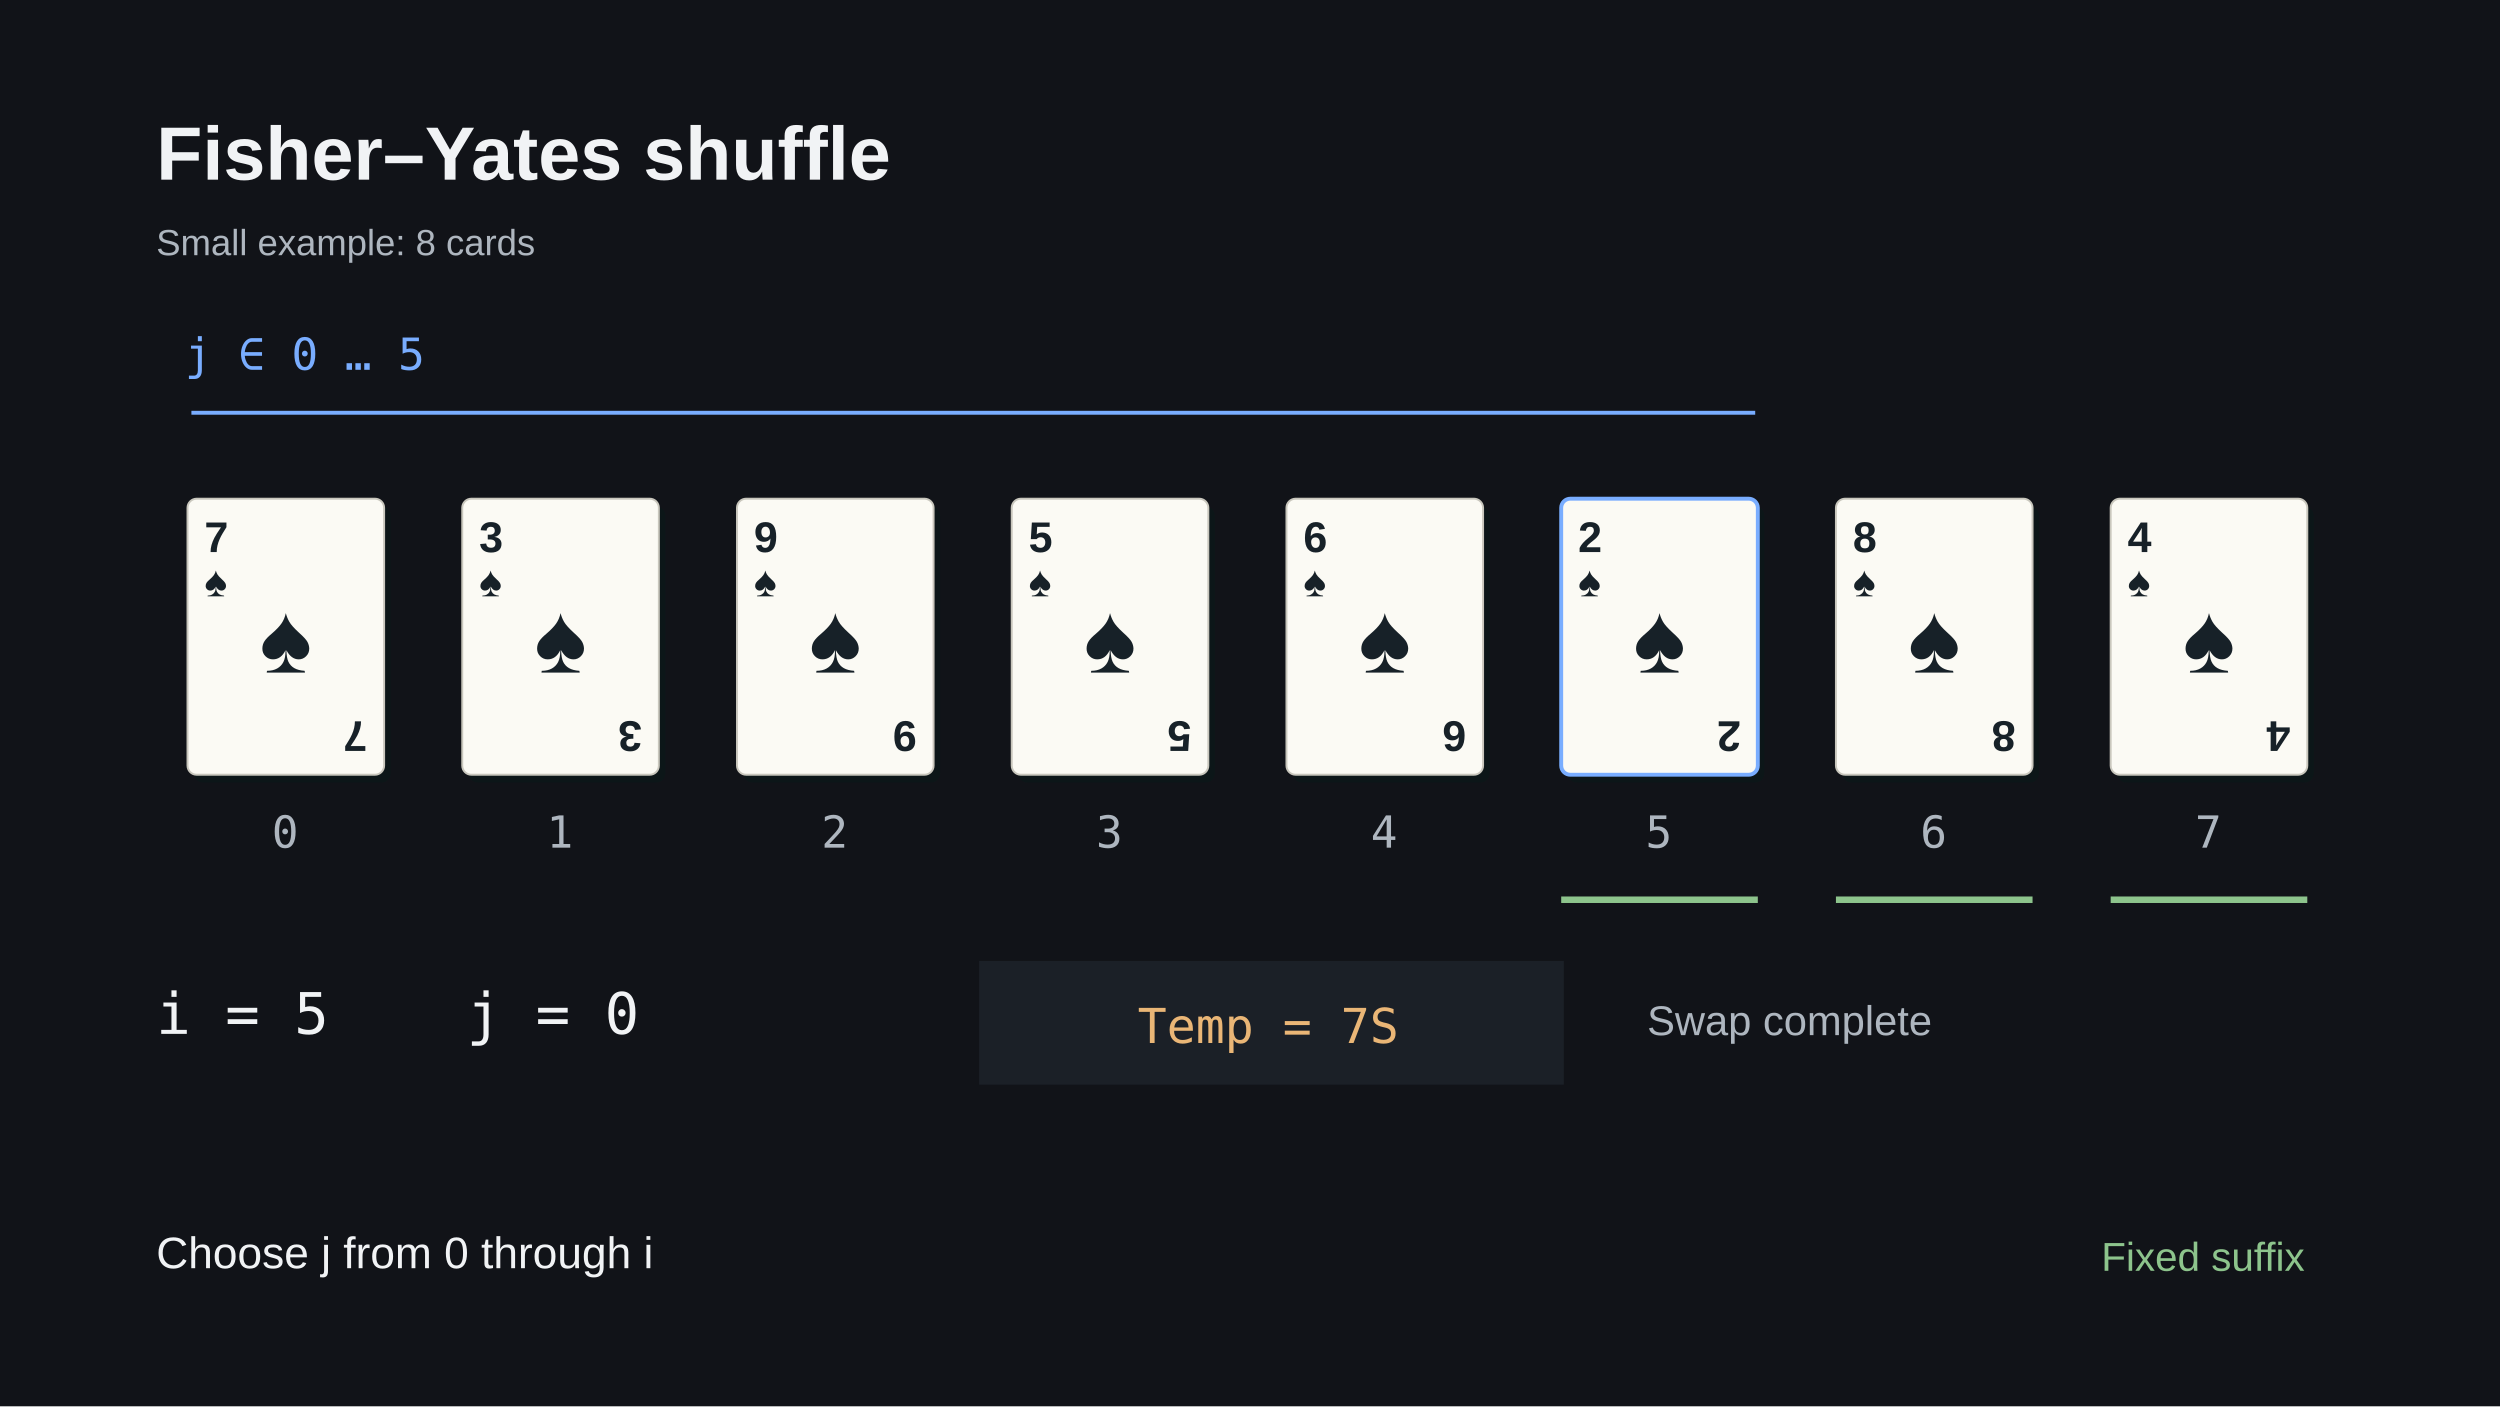
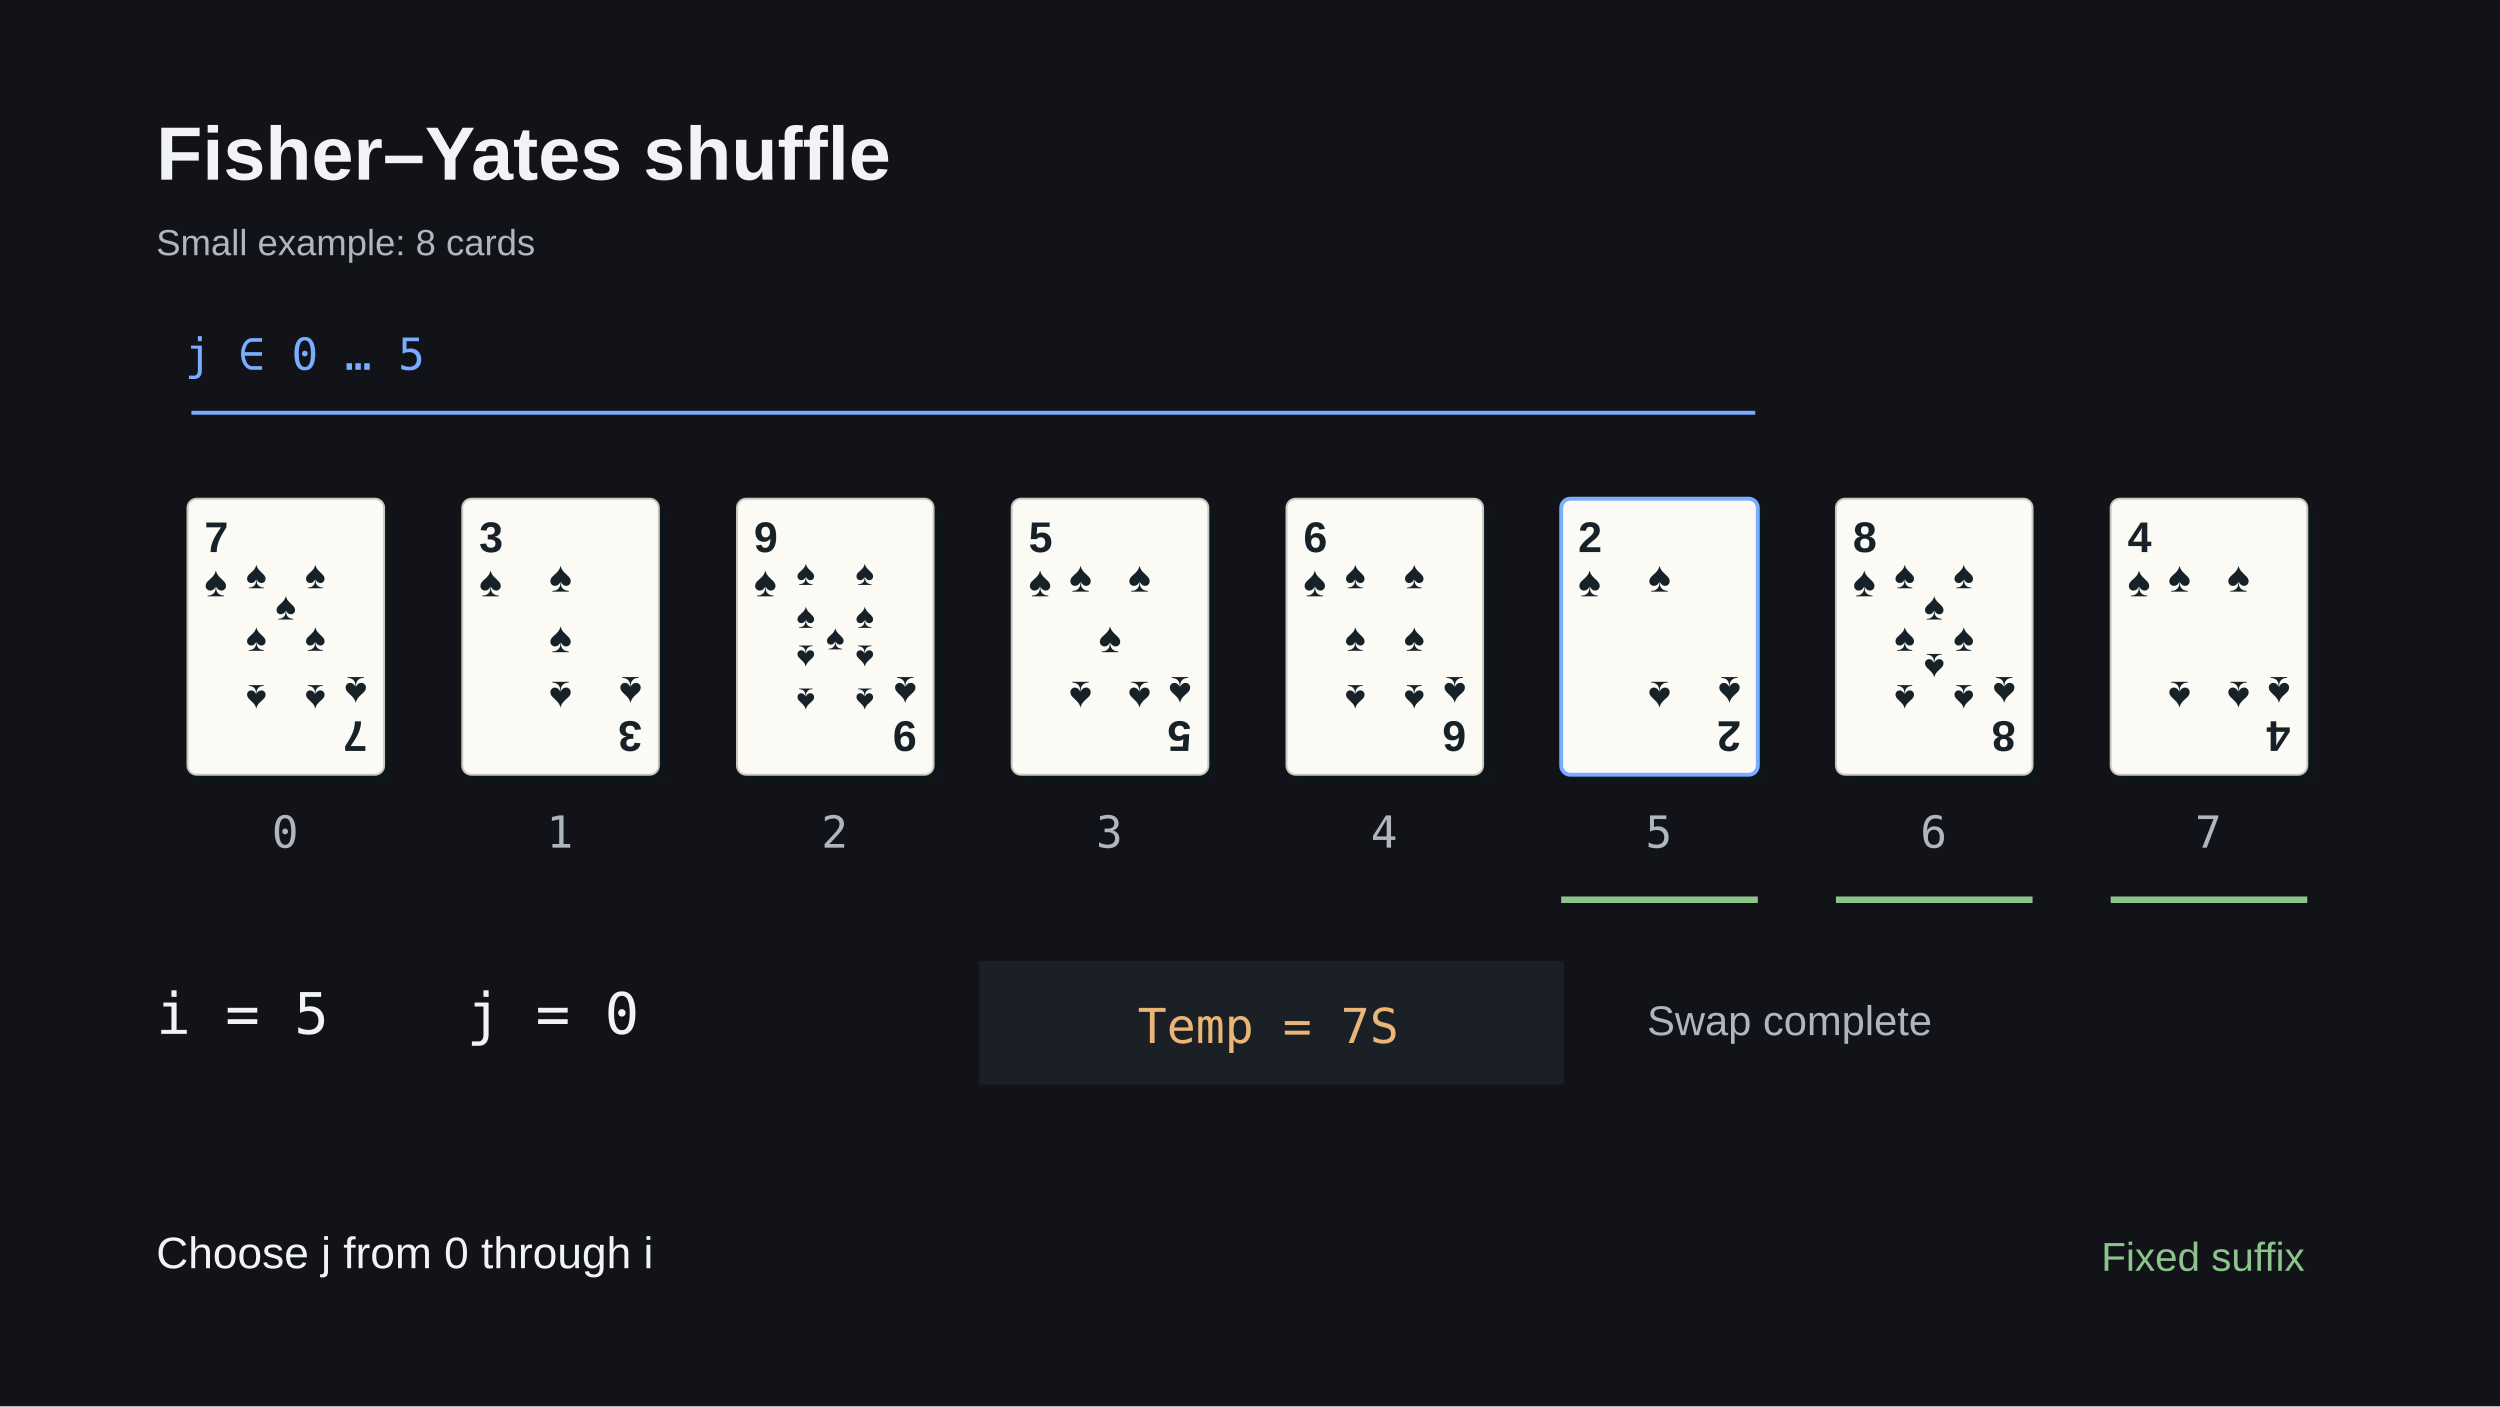
<svg xmlns="http://www.w3.org/2000/svg" width="1920" height="1080" viewBox="0 0 1920 1080" role="img">
  <defs>
    <pattern id="back" width="12" height="12" patternUnits="userSpaceOnUse">
      <path d="M0 6L6 0L12 6L6 12Z" fill="none" stroke="#8fa1c5" stroke-width="1" />
    </pattern>
    <pattern id="felt" width="10" height="10" patternUnits="userSpaceOnUse">
      <path d="M1 2h1M6 7h1" stroke="#ffffff" stroke-opacity=".035" />
    </pattern>
  </defs>
  <rect x="0.00" y="0.00" width="1920.00" height="1080.00" rx="0" fill="#111318" />
  <text x="120.00" y="138.00" font-family="Liberation Sans" font-size="58" font-weight="700" fill="#f1f3f5" text-anchor="start" opacity="1" xml:space="preserve">Fisher–Yates shuffle</text>
  <text x="120.00" y="196.00" font-family="Liberation Sans" font-size="28" font-weight="400" fill="#aeb6bf" text-anchor="start" opacity="1" xml:space="preserve">Small example: 8 cards</text>
  <g opacity="1">
    <rect x="149.00" y="389.00" width="151.00" height="212.00" rx="7" fill="#001e18" opacity="0.28" />
    <rect x="144.00" y="383.00" width="151.00" height="212.00" rx="7" fill="#fbfaf4" stroke="#c9c7bd" stroke-width="1.5" />
    <text x="157.00" y="424.00" font-family="Liberation Sans" font-size="33" font-weight="700" fill="#172128" text-anchor="start" opacity="1" xml:space="preserve">7</text>
    <text x="157.00" y="458.00" font-family="Liberation Sans" font-size="33" font-weight="400" fill="#172128" text-anchor="start" opacity="1" xml:space="preserve">♠</text>
-     <text x="219.50" y="516.56" font-family="Liberation Sans" font-size="76" font-weight="400" fill="#172128" text-anchor="middle" opacity="1" xml:space="preserve">♠</text>
    <g transform="rotate(180 219.5 489.0)">
      <text x="157.00" y="424.00" font-family="Liberation Sans" font-size="33" font-weight="700" fill="#172128" text-anchor="start" opacity="1" xml:space="preserve">7</text>
+       <text x="157.00" y="458.00" font-family="Liberation Sans" font-size="33" font-weight="400" fill="#172128" text-anchor="start" opacity="1" xml:space="preserve">♠</text>
    </g>
+     <text x="196.85" y="451.80" font-family="Liberation Sans" font-size="30" font-weight="400" fill="#172128" text-anchor="middle" opacity="1" xml:space="preserve">♠</text>
+     <g transform="rotate(180 242.15 537.00)">
+       <text x="242.15" y="547.80" font-family="Liberation Sans" font-size="30" font-weight="400" fill="#172128" text-anchor="middle" opacity="1" xml:space="preserve">♠</text>
+     </g>
+     <text x="242.15" y="451.80" font-family="Liberation Sans" font-size="30" font-weight="400" fill="#172128" text-anchor="middle" opacity="1" xml:space="preserve">♠</text>
+     <g transform="rotate(180 196.85 537.00)">
+       <text x="196.85" y="547.80" font-family="Liberation Sans" font-size="30" font-weight="400" fill="#172128" text-anchor="middle" opacity="1" xml:space="preserve">♠</text>
+     </g>
+     <text x="196.85" y="499.80" font-family="Liberation Sans" font-size="30" font-weight="400" fill="#172128" text-anchor="middle" opacity="1" xml:space="preserve">♠</text>
+     <text x="242.15" y="499.80" font-family="Liberation Sans" font-size="30" font-weight="400" fill="#172128" text-anchor="middle" opacity="1" xml:space="preserve">♠</text>
+     <text x="219.50" y="475.80" font-family="Liberation Sans" font-size="30" font-weight="400" fill="#172128" text-anchor="middle" opacity="1" xml:space="preserve">♠</text>
  </g>
  <text x="219.00" y="651.00" font-family="DejaVu Sans Mono" font-size="34" font-weight="400" fill="#aeb6bf" text-anchor="middle" opacity="1" xml:space="preserve">0</text>
  <g opacity="1">
    <rect x="360.00" y="389.00" width="151.00" height="212.00" rx="7" fill="#001e18" opacity="0.28" />
    <rect x="355.00" y="383.00" width="151.00" height="212.00" rx="7" fill="#fbfaf4" stroke="#c9c7bd" stroke-width="1.5" />
    <text x="368.00" y="424.00" font-family="Liberation Sans" font-size="33" font-weight="700" fill="#172128" text-anchor="start" opacity="1" xml:space="preserve">3</text>
    <text x="368.00" y="458.00" font-family="Liberation Sans" font-size="33" font-weight="400" fill="#172128" text-anchor="start" opacity="1" xml:space="preserve">♠</text>
-     <text x="430.50" y="516.56" font-family="Liberation Sans" font-size="76" font-weight="400" fill="#172128" text-anchor="middle" opacity="1" xml:space="preserve">♠</text>
    <g transform="rotate(180 430.5 489.0)">
      <text x="368.00" y="424.00" font-family="Liberation Sans" font-size="33" font-weight="700" fill="#172128" text-anchor="start" opacity="1" xml:space="preserve">3</text>
+       <text x="368.00" y="458.00" font-family="Liberation Sans" font-size="33" font-weight="400" fill="#172128" text-anchor="start" opacity="1" xml:space="preserve">♠</text>
    </g>
+     <text x="430.50" y="454.38" font-family="Liberation Sans" font-size="33" font-weight="400" fill="#172128" text-anchor="middle" opacity="1" xml:space="preserve">♠</text>
+     <g transform="rotate(180 430.50 535.50)">
+       <text x="430.50" y="547.38" font-family="Liberation Sans" font-size="33" font-weight="400" fill="#172128" text-anchor="middle" opacity="1" xml:space="preserve">♠</text>
+     </g>
+     <text x="430.50" y="500.88" font-family="Liberation Sans" font-size="33" font-weight="400" fill="#172128" text-anchor="middle" opacity="1" xml:space="preserve">♠</text>
  </g>
  <text x="430.00" y="651.00" font-family="DejaVu Sans Mono" font-size="34" font-weight="400" fill="#aeb6bf" text-anchor="middle" opacity="1" xml:space="preserve">1</text>
  <g opacity="1">
    <rect x="571.00" y="389.00" width="151.00" height="212.00" rx="7" fill="#001e18" opacity="0.28" />
    <rect x="566.00" y="383.00" width="151.00" height="212.00" rx="7" fill="#fbfaf4" stroke="#c9c7bd" stroke-width="1.5" />
    <text x="579.00" y="424.00" font-family="Liberation Sans" font-size="33" font-weight="700" fill="#172128" text-anchor="start" opacity="1" xml:space="preserve">9</text>
    <text x="579.00" y="458.00" font-family="Liberation Sans" font-size="33" font-weight="400" fill="#172128" text-anchor="start" opacity="1" xml:space="preserve">♠</text>
-     <text x="641.50" y="516.56" font-family="Liberation Sans" font-size="76" font-weight="400" fill="#172128" text-anchor="middle" opacity="1" xml:space="preserve">♠</text>
    <g transform="rotate(180 641.5 489.0)">
      <text x="579.00" y="424.00" font-family="Liberation Sans" font-size="33" font-weight="700" fill="#172128" text-anchor="start" opacity="1" xml:space="preserve">9</text>
+       <text x="579.00" y="458.00" font-family="Liberation Sans" font-size="33" font-weight="400" fill="#172128" text-anchor="start" opacity="1" xml:space="preserve">♠</text>
    </g>
+     <text x="618.85" y="449.22" font-family="Liberation Sans" font-size="27" font-weight="400" fill="#172128" text-anchor="middle" opacity="1" xml:space="preserve">♠</text>
+     <g transform="rotate(180 664.15 538.50)">
+       <text x="664.15" y="548.22" font-family="Liberation Sans" font-size="27" font-weight="400" fill="#172128" text-anchor="middle" opacity="1" xml:space="preserve">♠</text>
+     </g>
+     <text x="664.15" y="449.22" font-family="Liberation Sans" font-size="27" font-weight="400" fill="#172128" text-anchor="middle" opacity="1" xml:space="preserve">♠</text>
+     <g transform="rotate(180 618.85 538.50)">
+       <text x="618.85" y="548.22" font-family="Liberation Sans" font-size="27" font-weight="400" fill="#172128" text-anchor="middle" opacity="1" xml:space="preserve">♠</text>
+     </g>
+     <text x="618.85" y="482.22" font-family="Liberation Sans" font-size="27" font-weight="400" fill="#172128" text-anchor="middle" opacity="1" xml:space="preserve">♠</text>
+     <g transform="rotate(180 664.15 505.50)">
+       <text x="664.15" y="515.22" font-family="Liberation Sans" font-size="27" font-weight="400" fill="#172128" text-anchor="middle" opacity="1" xml:space="preserve">♠</text>
+     </g>
+     <text x="664.15" y="482.22" font-family="Liberation Sans" font-size="27" font-weight="400" fill="#172128" text-anchor="middle" opacity="1" xml:space="preserve">♠</text>
+     <g transform="rotate(180 618.85 505.50)">
+       <text x="618.85" y="515.22" font-family="Liberation Sans" font-size="27" font-weight="400" fill="#172128" text-anchor="middle" opacity="1" xml:space="preserve">♠</text>
+     </g>
+     <text x="641.50" y="498.72" font-family="Liberation Sans" font-size="27" font-weight="400" fill="#172128" text-anchor="middle" opacity="1" xml:space="preserve">♠</text>
  </g>
  <text x="641.00" y="651.00" font-family="DejaVu Sans Mono" font-size="34" font-weight="400" fill="#aeb6bf" text-anchor="middle" opacity="1" xml:space="preserve">2</text>
  <g opacity="1">
    <rect x="782.00" y="389.00" width="151.00" height="212.00" rx="7" fill="#001e18" opacity="0.28" />
    <rect x="777.00" y="383.00" width="151.00" height="212.00" rx="7" fill="#fbfaf4" stroke="#c9c7bd" stroke-width="1.5" />
    <text x="790.00" y="424.00" font-family="Liberation Sans" font-size="33" font-weight="700" fill="#172128" text-anchor="start" opacity="1" xml:space="preserve">5</text>
    <text x="790.00" y="458.00" font-family="Liberation Sans" font-size="33" font-weight="400" fill="#172128" text-anchor="start" opacity="1" xml:space="preserve">♠</text>
-     <text x="852.50" y="516.56" font-family="Liberation Sans" font-size="76" font-weight="400" fill="#172128" text-anchor="middle" opacity="1" xml:space="preserve">♠</text>
    <g transform="rotate(180 852.5 489.0)">
      <text x="790.00" y="424.00" font-family="Liberation Sans" font-size="33" font-weight="700" fill="#172128" text-anchor="start" opacity="1" xml:space="preserve">5</text>
+       <text x="790.00" y="458.00" font-family="Liberation Sans" font-size="33" font-weight="400" fill="#172128" text-anchor="start" opacity="1" xml:space="preserve">♠</text>
    </g>
+     <text x="829.85" y="454.38" font-family="Liberation Sans" font-size="33" font-weight="400" fill="#172128" text-anchor="middle" opacity="1" xml:space="preserve">♠</text>
+     <g transform="rotate(180 875.15 535.50)">
+       <text x="875.15" y="547.38" font-family="Liberation Sans" font-size="33" font-weight="400" fill="#172128" text-anchor="middle" opacity="1" xml:space="preserve">♠</text>
+     </g>
+     <text x="875.15" y="454.38" font-family="Liberation Sans" font-size="33" font-weight="400" fill="#172128" text-anchor="middle" opacity="1" xml:space="preserve">♠</text>
+     <g transform="rotate(180 829.85 535.50)">
+       <text x="829.85" y="547.38" font-family="Liberation Sans" font-size="33" font-weight="400" fill="#172128" text-anchor="middle" opacity="1" xml:space="preserve">♠</text>
+     </g>
+     <text x="852.50" y="500.88" font-family="Liberation Sans" font-size="33" font-weight="400" fill="#172128" text-anchor="middle" opacity="1" xml:space="preserve">♠</text>
  </g>
  <text x="852.00" y="651.00" font-family="DejaVu Sans Mono" font-size="34" font-weight="400" fill="#aeb6bf" text-anchor="middle" opacity="1" xml:space="preserve">3</text>
  <g opacity="1">
    <rect x="993.00" y="389.00" width="151.00" height="212.00" rx="7" fill="#001e18" opacity="0.28" />
    <rect x="988.00" y="383.00" width="151.00" height="212.00" rx="7" fill="#fbfaf4" stroke="#c9c7bd" stroke-width="1.5" />
    <text x="1001.00" y="424.00" font-family="Liberation Sans" font-size="33" font-weight="700" fill="#172128" text-anchor="start" opacity="1" xml:space="preserve">6</text>
    <text x="1001.00" y="458.00" font-family="Liberation Sans" font-size="33" font-weight="400" fill="#172128" text-anchor="start" opacity="1" xml:space="preserve">♠</text>
-     <text x="1063.50" y="516.56" font-family="Liberation Sans" font-size="76" font-weight="400" fill="#172128" text-anchor="middle" opacity="1" xml:space="preserve">♠</text>
    <g transform="rotate(180 1063.5 489.0)">
      <text x="1001.00" y="424.00" font-family="Liberation Sans" font-size="33" font-weight="700" fill="#172128" text-anchor="start" opacity="1" xml:space="preserve">6</text>
+       <text x="1001.00" y="458.00" font-family="Liberation Sans" font-size="33" font-weight="400" fill="#172128" text-anchor="start" opacity="1" xml:space="preserve">♠</text>
    </g>
+     <text x="1040.85" y="451.80" font-family="Liberation Sans" font-size="30" font-weight="400" fill="#172128" text-anchor="middle" opacity="1" xml:space="preserve">♠</text>
+     <g transform="rotate(180 1086.15 537.00)">
+       <text x="1086.15" y="547.80" font-family="Liberation Sans" font-size="30" font-weight="400" fill="#172128" text-anchor="middle" opacity="1" xml:space="preserve">♠</text>
+     </g>
+     <text x="1086.15" y="451.80" font-family="Liberation Sans" font-size="30" font-weight="400" fill="#172128" text-anchor="middle" opacity="1" xml:space="preserve">♠</text>
+     <g transform="rotate(180 1040.85 537.00)">
+       <text x="1040.85" y="547.80" font-family="Liberation Sans" font-size="30" font-weight="400" fill="#172128" text-anchor="middle" opacity="1" xml:space="preserve">♠</text>
+     </g>
+     <text x="1040.85" y="499.80" font-family="Liberation Sans" font-size="30" font-weight="400" fill="#172128" text-anchor="middle" opacity="1" xml:space="preserve">♠</text>
+     <text x="1086.15" y="499.80" font-family="Liberation Sans" font-size="30" font-weight="400" fill="#172128" text-anchor="middle" opacity="1" xml:space="preserve">♠</text>
  </g>
  <text x="1063.00" y="651.00" font-family="DejaVu Sans Mono" font-size="34" font-weight="400" fill="#aeb6bf" text-anchor="middle" opacity="1" xml:space="preserve">4</text>
  <g opacity="1">
    <rect x="1204.00" y="389.00" width="151.00" height="212.00" rx="7" fill="#001e18" opacity="0.28" />
    <rect x="1199.00" y="383.00" width="151.00" height="212.00" rx="7" fill="#fbfaf4" stroke="#79adff" stroke-width="3" />
    <text x="1212.00" y="424.00" font-family="Liberation Sans" font-size="33" font-weight="700" fill="#172128" text-anchor="start" opacity="1" xml:space="preserve">2</text>
    <text x="1212.00" y="458.00" font-family="Liberation Sans" font-size="33" font-weight="400" fill="#172128" text-anchor="start" opacity="1" xml:space="preserve">♠</text>
-     <text x="1274.50" y="516.56" font-family="Liberation Sans" font-size="76" font-weight="400" fill="#172128" text-anchor="middle" opacity="1" xml:space="preserve">♠</text>
    <g transform="rotate(180 1274.5 489.0)">
      <text x="1212.00" y="424.00" font-family="Liberation Sans" font-size="33" font-weight="700" fill="#172128" text-anchor="start" opacity="1" xml:space="preserve">2</text>
+       <text x="1212.00" y="458.00" font-family="Liberation Sans" font-size="33" font-weight="400" fill="#172128" text-anchor="start" opacity="1" xml:space="preserve">♠</text>
+     </g>
+     <text x="1274.50" y="454.38" font-family="Liberation Sans" font-size="33" font-weight="400" fill="#172128" text-anchor="middle" opacity="1" xml:space="preserve">♠</text>
+     <g transform="rotate(180 1274.50 535.50)">
+       <text x="1274.50" y="547.38" font-family="Liberation Sans" font-size="33" font-weight="400" fill="#172128" text-anchor="middle" opacity="1" xml:space="preserve">♠</text>
    </g>
  </g>
  <text x="1274.00" y="651.00" font-family="DejaVu Sans Mono" font-size="34" font-weight="400" fill="#aeb6bf" text-anchor="middle" opacity="1" xml:space="preserve">5</text>
  <path d="M1199.00 691.00L1350.00 691.00" fill="none" stroke="#8dc48c" stroke-width="5" />
  <g opacity="1">
    <rect x="1415.00" y="389.00" width="151.00" height="212.00" rx="7" fill="#001e18" opacity="0.28" />
    <rect x="1410.00" y="383.00" width="151.00" height="212.00" rx="7" fill="#fbfaf4" stroke="#c9c7bd" stroke-width="1.5" />
    <text x="1423.00" y="424.00" font-family="Liberation Sans" font-size="33" font-weight="700" fill="#172128" text-anchor="start" opacity="1" xml:space="preserve">8</text>
    <text x="1423.00" y="458.00" font-family="Liberation Sans" font-size="33" font-weight="400" fill="#172128" text-anchor="start" opacity="1" xml:space="preserve">♠</text>
-     <text x="1485.50" y="516.56" font-family="Liberation Sans" font-size="76" font-weight="400" fill="#172128" text-anchor="middle" opacity="1" xml:space="preserve">♠</text>
    <g transform="rotate(180 1485.5 489.0)">
      <text x="1423.00" y="424.00" font-family="Liberation Sans" font-size="33" font-weight="700" fill="#172128" text-anchor="start" opacity="1" xml:space="preserve">8</text>
+       <text x="1423.00" y="458.00" font-family="Liberation Sans" font-size="33" font-weight="400" fill="#172128" text-anchor="start" opacity="1" xml:space="preserve">♠</text>
    </g>
+     <text x="1462.85" y="451.80" font-family="Liberation Sans" font-size="30" font-weight="400" fill="#172128" text-anchor="middle" opacity="1" xml:space="preserve">♠</text>
+     <g transform="rotate(180 1508.15 537.00)">
+       <text x="1508.15" y="547.80" font-family="Liberation Sans" font-size="30" font-weight="400" fill="#172128" text-anchor="middle" opacity="1" xml:space="preserve">♠</text>
+     </g>
+     <text x="1508.15" y="451.80" font-family="Liberation Sans" font-size="30" font-weight="400" fill="#172128" text-anchor="middle" opacity="1" xml:space="preserve">♠</text>
+     <g transform="rotate(180 1462.85 537.00)">
+       <text x="1462.85" y="547.80" font-family="Liberation Sans" font-size="30" font-weight="400" fill="#172128" text-anchor="middle" opacity="1" xml:space="preserve">♠</text>
+     </g>
+     <text x="1485.50" y="475.80" font-family="Liberation Sans" font-size="30" font-weight="400" fill="#172128" text-anchor="middle" opacity="1" xml:space="preserve">♠</text>
+     <g transform="rotate(180 1485.50 513.00)">
+       <text x="1485.50" y="523.80" font-family="Liberation Sans" font-size="30" font-weight="400" fill="#172128" text-anchor="middle" opacity="1" xml:space="preserve">♠</text>
+     </g>
+     <text x="1462.85" y="499.80" font-family="Liberation Sans" font-size="30" font-weight="400" fill="#172128" text-anchor="middle" opacity="1" xml:space="preserve">♠</text>
+     <text x="1508.15" y="499.80" font-family="Liberation Sans" font-size="30" font-weight="400" fill="#172128" text-anchor="middle" opacity="1" xml:space="preserve">♠</text>
  </g>
  <text x="1485.00" y="651.00" font-family="DejaVu Sans Mono" font-size="34" font-weight="400" fill="#aeb6bf" text-anchor="middle" opacity="1" xml:space="preserve">6</text>
  <path d="M1410.00 691.00L1561.00 691.00" fill="none" stroke="#8dc48c" stroke-width="5" />
  <g opacity="1">
    <rect x="1626.00" y="389.00" width="151.00" height="212.00" rx="7" fill="#001e18" opacity="0.28" />
    <rect x="1621.00" y="383.00" width="151.00" height="212.00" rx="7" fill="#fbfaf4" stroke="#c9c7bd" stroke-width="1.5" />
    <text x="1634.00" y="424.00" font-family="Liberation Sans" font-size="33" font-weight="700" fill="#172128" text-anchor="start" opacity="1" xml:space="preserve">4</text>
    <text x="1634.00" y="458.00" font-family="Liberation Sans" font-size="33" font-weight="400" fill="#172128" text-anchor="start" opacity="1" xml:space="preserve">♠</text>
-     <text x="1696.50" y="516.56" font-family="Liberation Sans" font-size="76" font-weight="400" fill="#172128" text-anchor="middle" opacity="1" xml:space="preserve">♠</text>
    <g transform="rotate(180 1696.5 489.0)">
      <text x="1634.00" y="424.00" font-family="Liberation Sans" font-size="33" font-weight="700" fill="#172128" text-anchor="start" opacity="1" xml:space="preserve">4</text>
+       <text x="1634.00" y="458.00" font-family="Liberation Sans" font-size="33" font-weight="400" fill="#172128" text-anchor="start" opacity="1" xml:space="preserve">♠</text>
+     </g>
+     <text x="1673.85" y="454.38" font-family="Liberation Sans" font-size="33" font-weight="400" fill="#172128" text-anchor="middle" opacity="1" xml:space="preserve">♠</text>
+     <g transform="rotate(180 1719.15 535.50)">
+       <text x="1719.15" y="547.38" font-family="Liberation Sans" font-size="33" font-weight="400" fill="#172128" text-anchor="middle" opacity="1" xml:space="preserve">♠</text>
+     </g>
+     <text x="1719.15" y="454.38" font-family="Liberation Sans" font-size="33" font-weight="400" fill="#172128" text-anchor="middle" opacity="1" xml:space="preserve">♠</text>
+     <g transform="rotate(180 1673.85 535.50)">
+       <text x="1673.85" y="547.38" font-family="Liberation Sans" font-size="33" font-weight="400" fill="#172128" text-anchor="middle" opacity="1" xml:space="preserve">♠</text>
    </g>
  </g>
  <text x="1696.00" y="651.00" font-family="DejaVu Sans Mono" font-size="34" font-weight="400" fill="#aeb6bf" text-anchor="middle" opacity="1" xml:space="preserve">7</text>
  <path d="M1621.00 691.00L1772.00 691.00" fill="none" stroke="#8dc48c" stroke-width="5" />
  <path d="M147.00 317.00L1348.00 317.00" fill="none" stroke="#79adff" stroke-width="3" />
  <text x="142.00" y="284.00" font-family="DejaVu Sans Mono" font-size="34" font-weight="400" fill="#79adff" text-anchor="start" opacity="1" xml:space="preserve">j ∈ 0 … 5</text>
  <text x="120.00" y="794.00" font-family="DejaVu Sans Mono" font-size="44" font-weight="400" fill="#f1f3f5" text-anchor="start" opacity="1" xml:space="preserve">i = 5    j = 0</text>
  <rect x="752.00" y="738.00" width="449.00" height="95.00" rx="0" fill="#1b2027" />
  <text x="974.00" y="801.00" font-family="DejaVu Sans Mono" font-size="37" font-weight="400" fill="#eab676" text-anchor="middle" opacity="1" xml:space="preserve">Temp = 7S</text>
  <text x="1265.00" y="795.00" font-family="Liberation Sans" font-size="32" font-weight="400" fill="#aeb6bf" text-anchor="start" opacity="1" xml:space="preserve">Swap complete</text>
  <text x="120.00" y="974.00" font-family="Liberation Sans" font-size="34" font-weight="400" fill="#f1f3f5" text-anchor="start" opacity="1" xml:space="preserve">Choose j from 0 through i</text>
  <text x="1770.00" y="976.00" font-family="Liberation Sans" font-size="31" font-weight="400" fill="#8dc48c" text-anchor="end" opacity="1" xml:space="preserve">Fixed suffix</text>
</svg>
